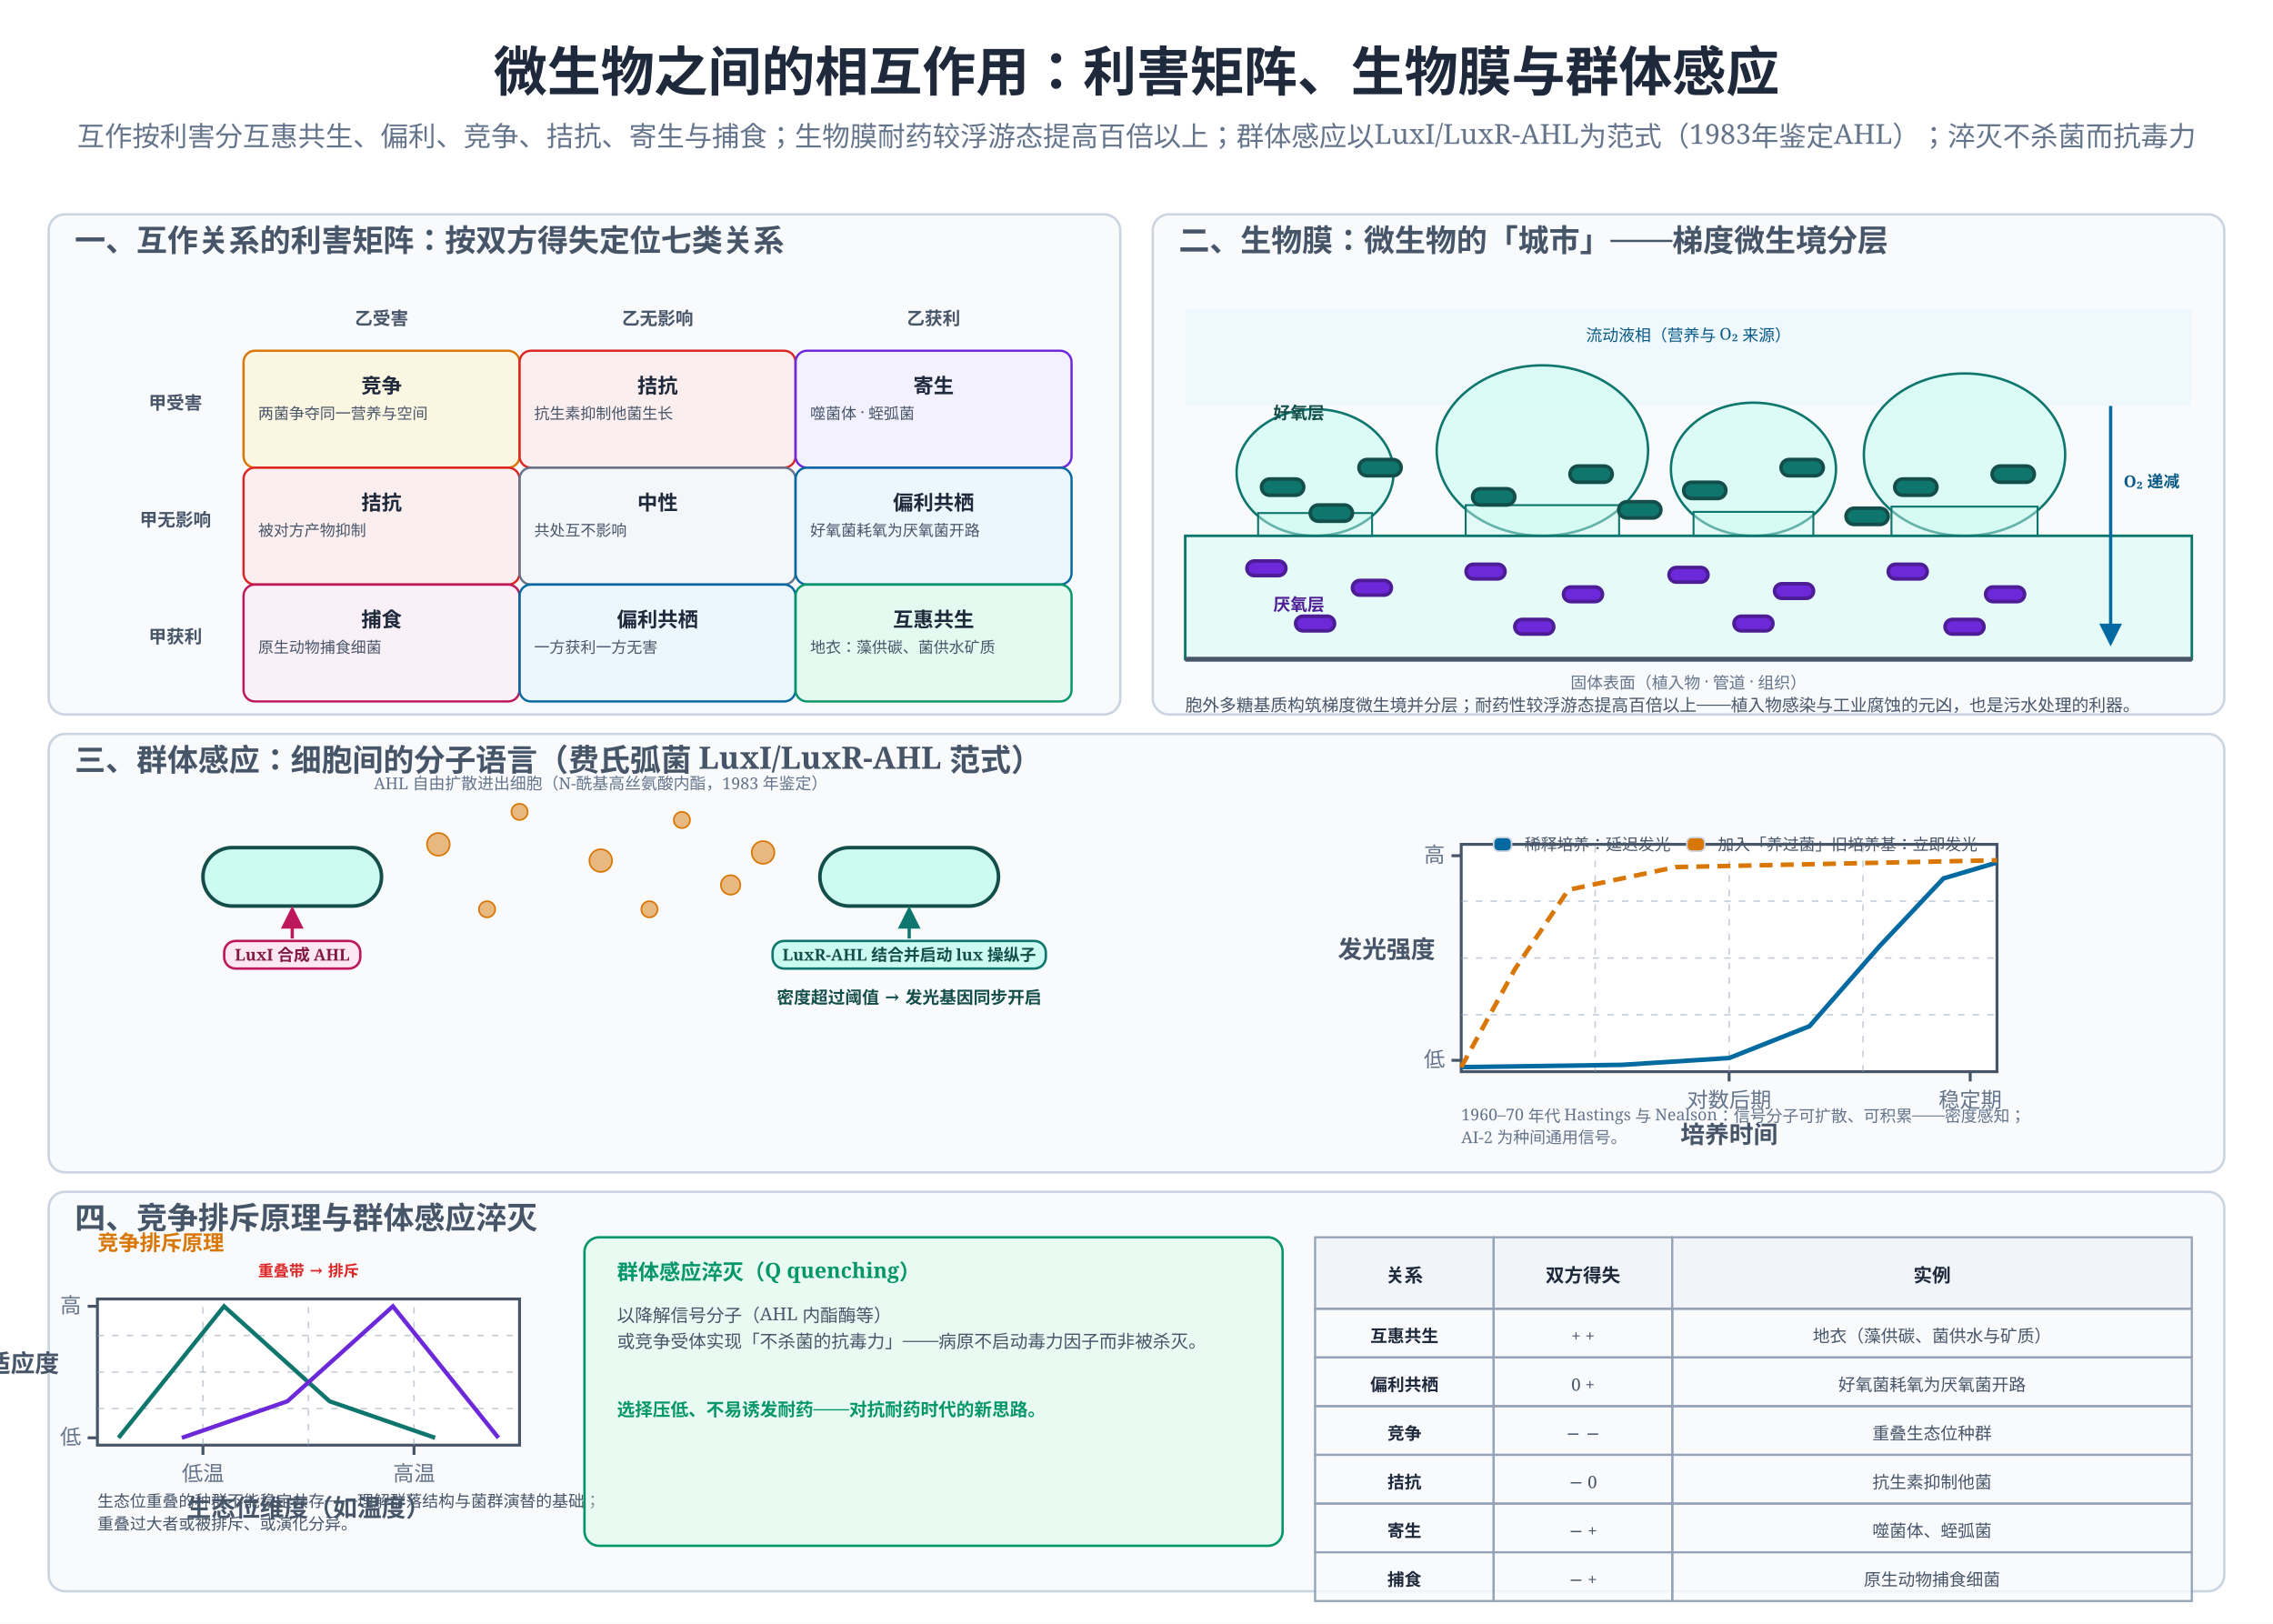
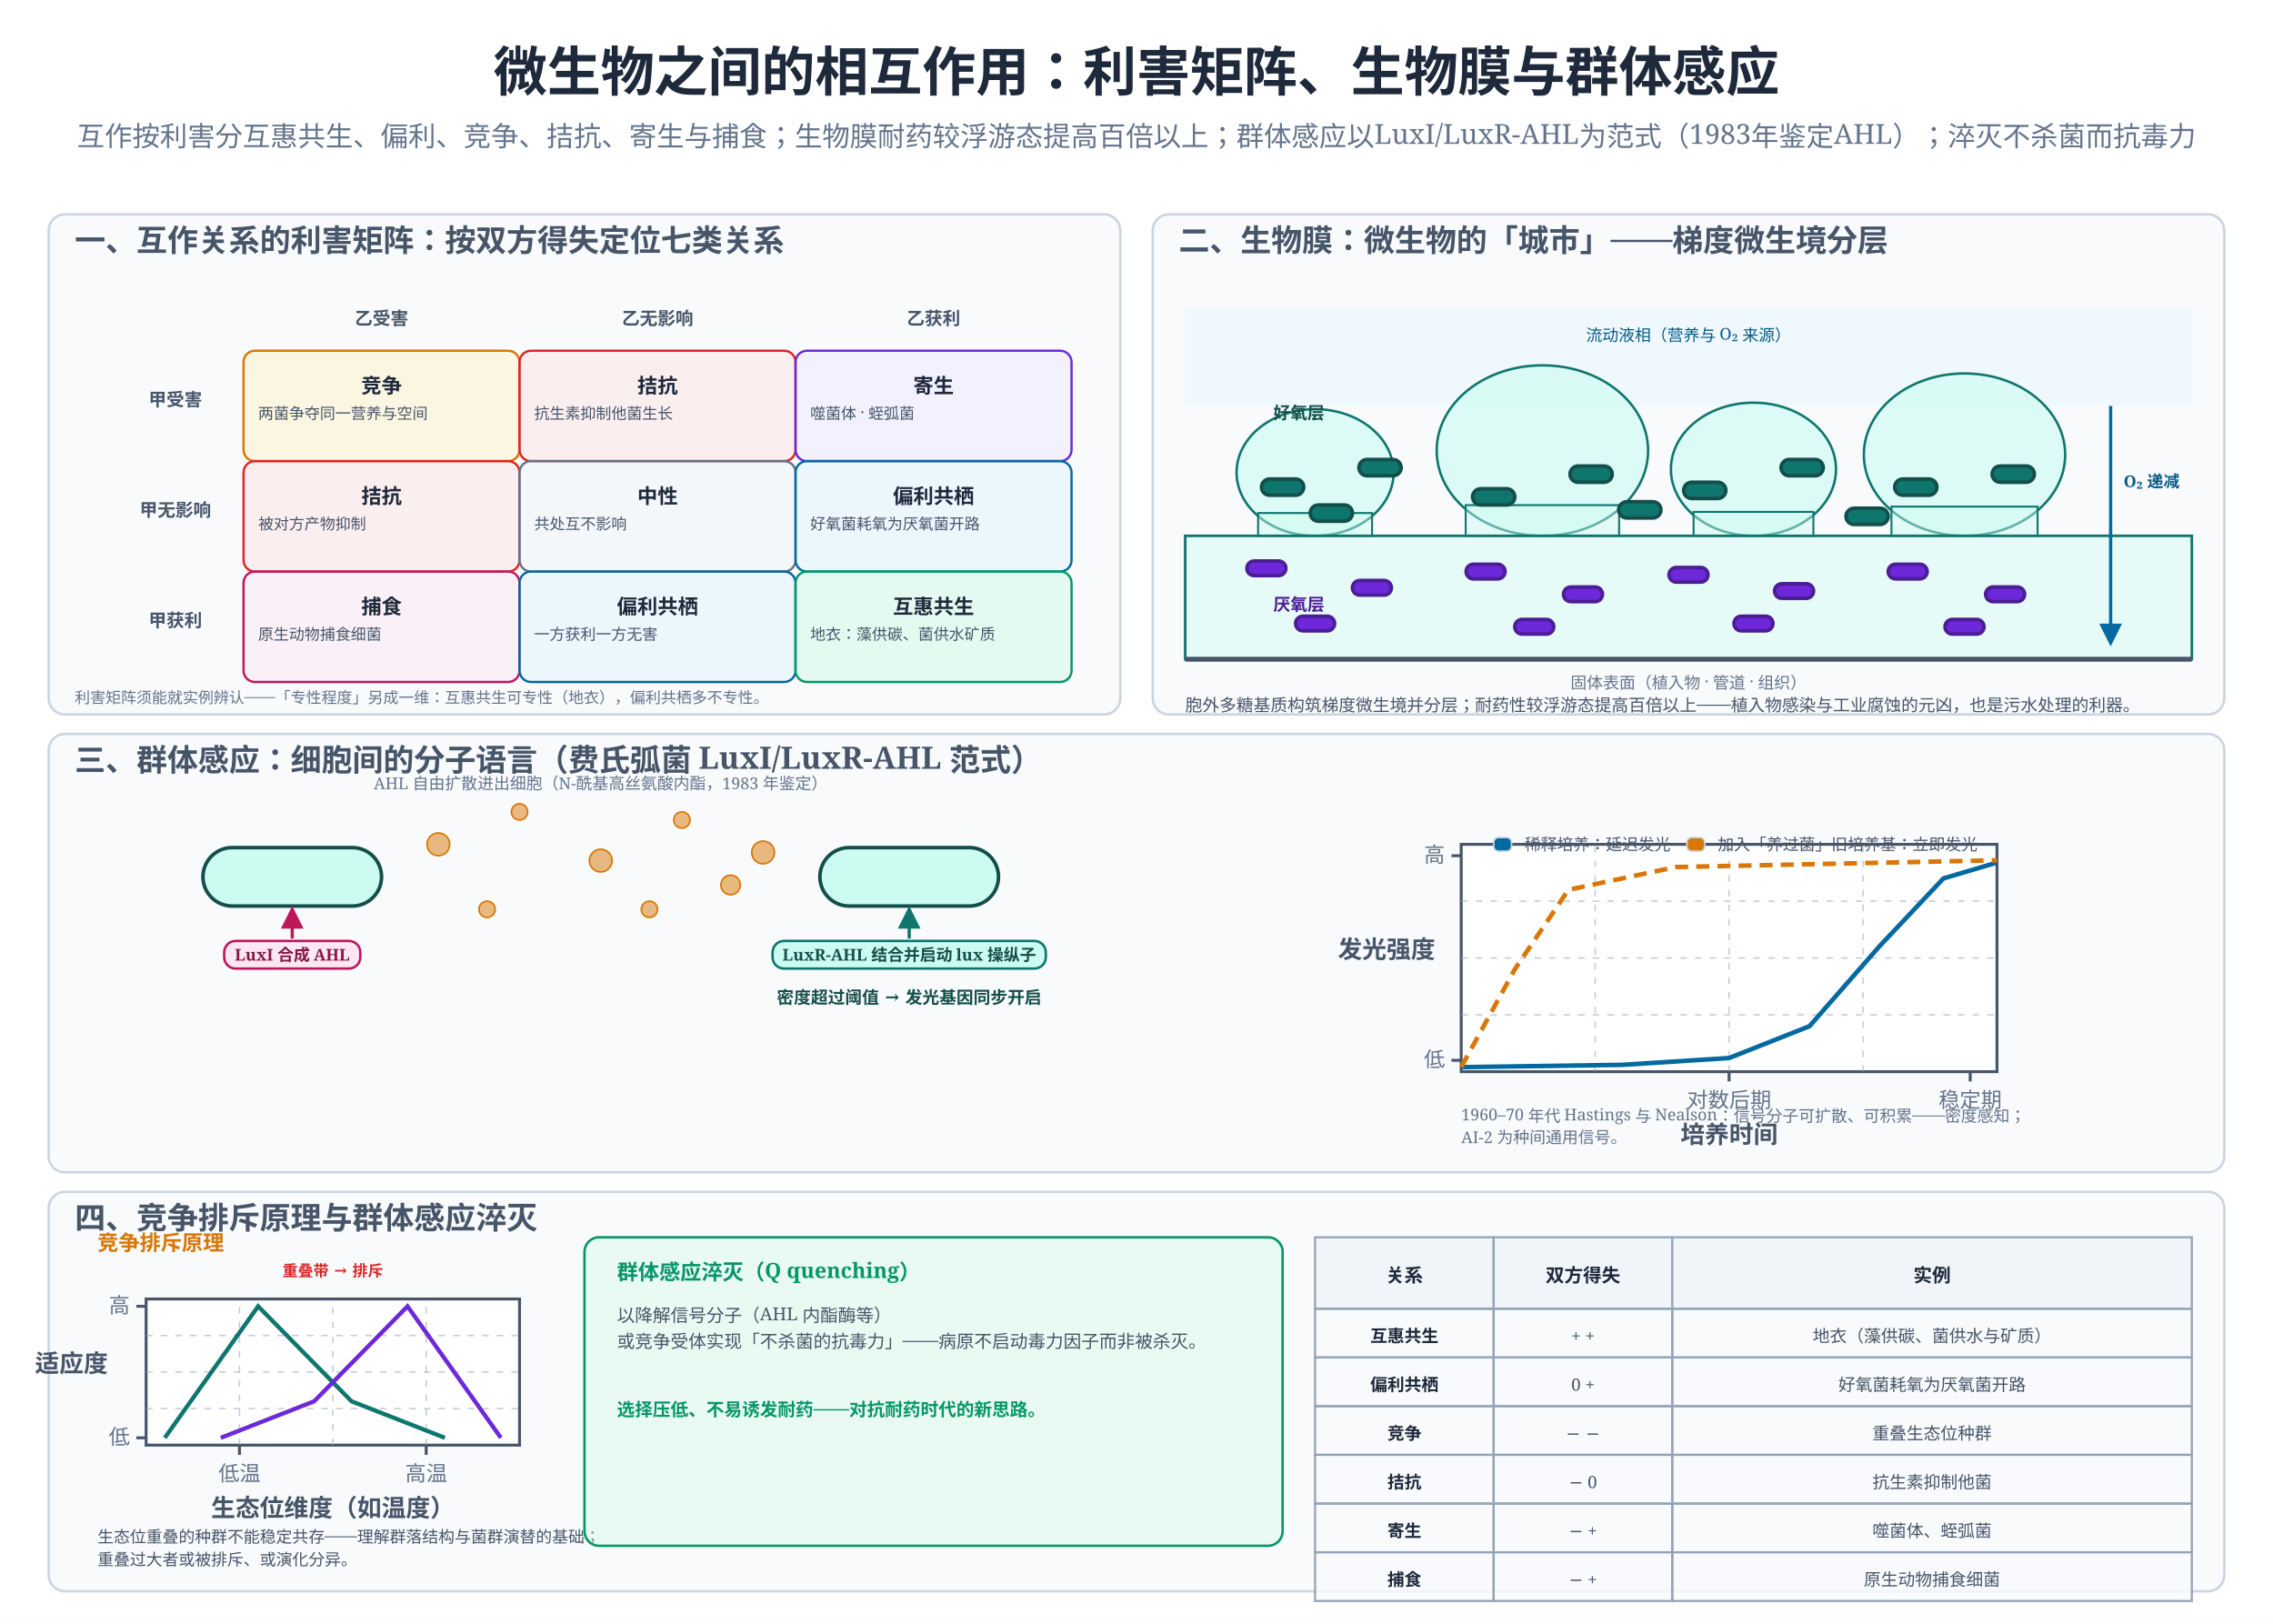
<svg xmlns="http://www.w3.org/2000/svg" width="1400" height="1000" viewBox="0 0 1400 1000" font-family="Noto Serif SC, LXGW WenKai, Songti SC, serif">
  <defs>
    <marker id="arr-ink" viewBox="0 0 10 10" refX="8.5" refY="5" markerWidth="7" markerHeight="7" orient="auto-start-reverse">
      <path d="M0,0 L10,5 L0,10 z" fill="#334155" />
    </marker>
    <marker id="arr-dna" viewBox="0 0 10 10" refX="8.5" refY="5" markerWidth="7" markerHeight="7" orient="auto-start-reverse">
      <path d="M0,0 L10,5 L0,10 z" fill="#0f766e" />
    </marker>
    <marker id="arr-rna" viewBox="0 0 10 10" refX="8.5" refY="5" markerWidth="7" markerHeight="7" orient="auto-start-reverse">
      <path d="M0,0 L10,5 L0,10 z" fill="#b45309" />
    </marker>
    <marker id="arr-pro" viewBox="0 0 10 10" refX="8.5" refY="5" markerWidth="7" markerHeight="7" orient="auto-start-reverse">
      <path d="M0,0 L10,5 L0,10 z" fill="#6d28d9" />
    </marker>
    <marker id="arr-enz" viewBox="0 0 10 10" refX="8.5" refY="5" markerWidth="7" markerHeight="7" orient="auto-start-reverse">
      <path d="M0,0 L10,5 L0,10 z" fill="#be185d" />
    </marker>
    <marker id="arr-acc" viewBox="0 0 10 10" refX="8.5" refY="5" markerWidth="7" markerHeight="7" orient="auto-start-reverse">
      <path d="M0,0 L10,5 L0,10 z" fill="#0369a1" />
    </marker>
    <marker id="arr-ok" viewBox="0 0 10 10" refX="8.5" refY="5" markerWidth="7" markerHeight="7" orient="auto-start-reverse">
      <path d="M0,0 L10,5 L0,10 z" fill="#059669" />
    </marker>
    <marker id="arr-warn" viewBox="0 0 10 10" refX="8.5" refY="5" markerWidth="7" markerHeight="7" orient="auto-start-reverse">
      <path d="M0,0 L10,5 L0,10 z" fill="#b45309" />
    </marker>
    <marker id="arr-bad" viewBox="0 0 10 10" refX="8.5" refY="5" markerWidth="7" markerHeight="7" orient="auto-start-reverse">
      <path d="M0,0 L10,5 L0,10 z" fill="#dc2626" />
    </marker>
    <marker id="arr-mute" viewBox="0 0 10 10" refX="8.5" refY="5" markerWidth="7" markerHeight="7" orient="auto-start-reverse">
      <path d="M0,0 L10,5 L0,10 z" fill="#94a3b8" />
    </marker>
  </defs>
  <rect x="0" y="0" width="1400" height="1000" fill="#ffffff" />
  <text x="700" y="56" text-anchor="middle" font-size="33" font-weight="700" fill="#1e293b">微生物之间的相互作用：利害矩阵、生物膜与群体感应</text>
  <text x="700" y="90" text-anchor="middle" font-size="17" fill="#64748b">互作按利害分互惠共生、偏利、竞争、拮抗、寄生与捕食；生物膜耐药较浮游态提高百倍以上；群体感应以LuxI/LuxR-AHL为范式（1983年鉴定AHL）；淬灭不杀菌而抗毒力</text>
  <rect x="30" y="132" width="660" height="308" rx="10" fill="#f8fafc" stroke="#cbd5e1" stroke-width="1.5" />
  <text x="46" y="154.84" font-size="19" fill="#475569" font-weight="700">一、互作关系的利害矩阵：按双方得失定位七类关系</text>
  <text x="235" y="200" font-size="11" fill="#475569" text-anchor="middle" font-weight="700">乙受害</text>
  <text x="405" y="200" font-size="11" fill="#475569" text-anchor="middle" font-weight="700">乙无影响</text>
  <text x="575" y="200" font-size="11" fill="#475569" text-anchor="middle" font-weight="700">乙获利</text>
-   <text x="108" y="252" font-size="11" fill="#475569" text-anchor="middle" font-weight="700">甲受害</text>
-   <text x="108" y="324" font-size="11" fill="#475569" text-anchor="middle" font-weight="700">甲无影响</text>
-   <text x="108" y="396" font-size="11" fill="#475569" text-anchor="middle" font-weight="700">甲获利</text>
-   <rect x="150" y="216" width="170" height="72" rx="7" fill="#fef3c7" fill-opacity="0.5" stroke="#d97706" stroke-width="1.4" />
+   <text x="108" y="250" font-size="11" fill="#475569" text-anchor="middle" font-weight="700">甲受害</text>
+   <text x="108" y="318" font-size="11" fill="#475569" text-anchor="middle" font-weight="700">甲无影响</text>
+   <text x="108" y="386" font-size="11" fill="#475569" text-anchor="middle" font-weight="700">甲获利</text>
+   <rect x="150" y="216" width="170" height="68" rx="7" fill="#fef3c7" fill-opacity="0.5" stroke="#d97706" stroke-width="1.4" />
  <text x="235" y="242" font-size="12.5" fill="#1e293b" text-anchor="middle" font-weight="700">竞争</text>
  <text x="159" y="258" font-size="9.5" fill="#475569">两菌争夺同一营养与空间</text>
-   <rect x="320" y="216" width="170" height="72" rx="7" fill="#fee2e2" fill-opacity="0.5" stroke="#dc2626" stroke-width="1.4" />
+   <rect x="320" y="216" width="170" height="68" rx="7" fill="#fee2e2" fill-opacity="0.5" stroke="#dc2626" stroke-width="1.4" />
  <text x="405" y="242" font-size="12.5" fill="#1e293b" text-anchor="middle" font-weight="700">拮抗</text>
  <text x="329" y="258" font-size="9.5" fill="#475569">抗生素抑制他菌生长</text>
-   <rect x="490" y="216" width="170" height="72" rx="7" fill="#ede9fe" fill-opacity="0.5" stroke="#6d28d9" stroke-width="1.4" />
+   <rect x="490" y="216" width="170" height="68" rx="7" fill="#ede9fe" fill-opacity="0.5" stroke="#6d28d9" stroke-width="1.4" />
  <text x="575" y="242" font-size="12.5" fill="#1e293b" text-anchor="middle" font-weight="700">寄生</text>
  <text x="499" y="258" font-size="9.5" fill="#475569">噬菌体 · 蛭弧菌</text>
-   <rect x="150" y="288" width="170" height="72" rx="7" fill="#fee2e2" fill-opacity="0.5" stroke="#dc2626" stroke-width="1.4" />
-   <text x="235" y="314" font-size="12.5" fill="#1e293b" text-anchor="middle" font-weight="700">拮抗</text>
-   <text x="159" y="330" font-size="9.5" fill="#475569">被对方产物抑制</text>
-   <rect x="320" y="288" width="170" height="72" rx="7" fill="#f1f5f9" fill-opacity="0.5" stroke="#64748b" stroke-width="1.4" />
-   <text x="405" y="314" font-size="12.5" fill="#1e293b" text-anchor="middle" font-weight="700">中性</text>
-   <text x="329" y="330" font-size="9.5" fill="#475569">共处互不影响</text>
-   <rect x="490" y="288" width="170" height="72" rx="7" fill="#e0f2fe" fill-opacity="0.5" stroke="#0369a1" stroke-width="1.4" />
-   <text x="575" y="314" font-size="12.5" fill="#1e293b" text-anchor="middle" font-weight="700">偏利共栖</text>
-   <text x="499" y="330" font-size="9.5" fill="#475569">好氧菌耗氧为厌氧菌开路</text>
-   <rect x="150" y="360" width="170" height="72" rx="7" fill="#fce7f3" fill-opacity="0.5" stroke="#be185d" stroke-width="1.4" />
-   <text x="235" y="386" font-size="12.5" fill="#1e293b" text-anchor="middle" font-weight="700">捕食</text>
-   <text x="159" y="402" font-size="9.5" fill="#475569">原生动物捕食细菌</text>
-   <rect x="320" y="360" width="170" height="72" rx="7" fill="#e0f2fe" fill-opacity="0.5" stroke="#0369a1" stroke-width="1.4" />
-   <text x="405" y="386" font-size="12.5" fill="#1e293b" text-anchor="middle" font-weight="700">偏利共栖</text>
-   <text x="329" y="402" font-size="9.5" fill="#475569">一方获利一方无害</text>
-   <rect x="490" y="360" width="170" height="72" rx="7" fill="#d1fae5" fill-opacity="0.5" stroke="#059669" stroke-width="1.4" />
-   <text x="575" y="386" font-size="12.5" fill="#1e293b" text-anchor="middle" font-weight="700">互惠共生</text>
-   <text x="499" y="402" font-size="9.5" fill="#475569">地衣：藻供碳、菌供水矿质</text>
-   <text x="360" y="468" font-size="10" fill="#64748b" text-anchor="middle">利害矩阵须能就实例辨认——「专性程度」另成一维：互惠共生可专性（地衣），偏利共栖多不专性。</text>
+   <rect x="150" y="284" width="170" height="68" rx="7" fill="#fee2e2" fill-opacity="0.5" stroke="#dc2626" stroke-width="1.4" />
+   <text x="235" y="310" font-size="12.5" fill="#1e293b" text-anchor="middle" font-weight="700">拮抗</text>
+   <text x="159" y="326" font-size="9.5" fill="#475569">被对方产物抑制</text>
+   <rect x="320" y="284" width="170" height="68" rx="7" fill="#f1f5f9" fill-opacity="0.5" stroke="#64748b" stroke-width="1.4" />
+   <text x="405" y="310" font-size="12.5" fill="#1e293b" text-anchor="middle" font-weight="700">中性</text>
+   <text x="329" y="326" font-size="9.5" fill="#475569">共处互不影响</text>
+   <rect x="490" y="284" width="170" height="68" rx="7" fill="#e0f2fe" fill-opacity="0.5" stroke="#0369a1" stroke-width="1.4" />
+   <text x="575" y="310" font-size="12.5" fill="#1e293b" text-anchor="middle" font-weight="700">偏利共栖</text>
+   <text x="499" y="326" font-size="9.5" fill="#475569">好氧菌耗氧为厌氧菌开路</text>
+   <rect x="150" y="352" width="170" height="68" rx="7" fill="#fce7f3" fill-opacity="0.5" stroke="#be185d" stroke-width="1.4" />
+   <text x="235" y="378" font-size="12.5" fill="#1e293b" text-anchor="middle" font-weight="700">捕食</text>
+   <text x="159" y="394" font-size="9.5" fill="#475569">原生动物捕食细菌</text>
+   <rect x="320" y="352" width="170" height="68" rx="7" fill="#e0f2fe" fill-opacity="0.5" stroke="#0369a1" stroke-width="1.4" />
+   <text x="405" y="378" font-size="12.5" fill="#1e293b" text-anchor="middle" font-weight="700">偏利共栖</text>
+   <text x="329" y="394" font-size="9.5" fill="#475569">一方获利一方无害</text>
+   <rect x="490" y="352" width="170" height="68" rx="7" fill="#d1fae5" fill-opacity="0.5" stroke="#059669" stroke-width="1.4" />
+   <text x="575" y="378" font-size="12.5" fill="#1e293b" text-anchor="middle" font-weight="700">互惠共生</text>
+   <text x="499" y="394" font-size="9.5" fill="#475569">地衣：藻供碳、菌供水矿质</text>
+   <text x="46" y="433" font-size="9.5" fill="#64748b">利害矩阵须能就实例辨认——「专性程度」另成一维：互惠共生可专性（地衣），偏利共栖多不专性。</text>
  <rect x="710" y="132" width="660" height="308" rx="10" fill="#f8fafc" stroke="#cbd5e1" stroke-width="1.5" />
  <text x="726" y="154.84" font-size="19" fill="#475569" font-weight="700">二、生物膜：微生物的「城市」——梯度微生境分层</text>
  <rect x="730" y="190" width="620" height="60" fill="#e0f2fe" fill-opacity="0.35" stroke="none" />
  <text x="1040" y="210" font-size="10" fill="#075985" text-anchor="middle">流动液相（营养与 O₂ 来源）</text>
  <ellipse cx="810" cy="291" rx="48.36" ry="39" fill="#ccfbf1" fill-opacity="0.6" stroke="#0f766e" stroke-width="1.5" />
  <rect x="774.9" y="315.96" width="70.2" height="14.04" fill="#ccfbf1" fill-opacity="0.45" stroke="#0f766e" stroke-width="1.2" />
  <ellipse cx="950" cy="277.5" rx="65.1" ry="52.5" fill="#ccfbf1" fill-opacity="0.6" stroke="#0f766e" stroke-width="1.5" />
  <rect x="902.75" y="311.1" width="94.5" height="18.9" fill="#ccfbf1" fill-opacity="0.45" stroke="#0f766e" stroke-width="1.2" />
  <ellipse cx="1080" cy="289" rx="50.84" ry="41" fill="#ccfbf1" fill-opacity="0.6" stroke="#0f766e" stroke-width="1.5" />
  <rect x="1043.1" y="315.24" width="73.8" height="14.76" fill="#ccfbf1" fill-opacity="0.45" stroke="#0f766e" stroke-width="1.2" />
  <ellipse cx="1210" cy="280" rx="62" ry="50" fill="#ccfbf1" fill-opacity="0.6" stroke="#0f766e" stroke-width="1.5" />
  <rect x="1165" y="312" width="90" height="18" fill="#ccfbf1" fill-opacity="0.45" stroke="#0f766e" stroke-width="1.2" />
  <rect x="730" y="330" width="620" height="76" fill="#ccfbf1" fill-opacity="0.4" stroke="#0f766e" stroke-width="1.6" />
  <rect x="777" y="295" width="26" height="10" rx="5" fill="#0f766e" stroke="#134e4a" stroke-width="2.2" />
  <rect x="837" y="283" width="26" height="10" rx="5" fill="#0f766e" stroke="#134e4a" stroke-width="2.2" />
  <rect x="907" y="301" width="26" height="10" rx="5" fill="#0f766e" stroke="#134e4a" stroke-width="2.2" />
  <rect x="967" y="287" width="26" height="10" rx="5" fill="#0f766e" stroke="#134e4a" stroke-width="2.2" />
  <rect x="1037" y="297" width="26" height="10" rx="5" fill="#0f766e" stroke="#134e4a" stroke-width="2.2" />
  <rect x="1097" y="283" width="26" height="10" rx="5" fill="#0f766e" stroke="#134e4a" stroke-width="2.2" />
  <rect x="1167" y="295" width="26" height="10" rx="5" fill="#0f766e" stroke="#134e4a" stroke-width="2.2" />
  <rect x="1227" y="287" width="26" height="10" rx="5" fill="#0f766e" stroke="#134e4a" stroke-width="2.2" />
  <rect x="807" y="311" width="26" height="10" rx="5" fill="#0f766e" stroke="#134e4a" stroke-width="2.2" />
  <rect x="997" y="309" width="26" height="10" rx="5" fill="#0f766e" stroke="#134e4a" stroke-width="2.2" />
  <rect x="1137" y="313" width="26" height="10" rx="5" fill="#0f766e" stroke="#134e4a" stroke-width="2.2" />
  <rect x="768" y="345.5" width="24" height="9" rx="4.5" fill="#6d28d9" stroke="#4c1d95" stroke-width="2.2" />
  <rect x="833" y="357.5" width="24" height="9" rx="4.5" fill="#6d28d9" stroke="#4c1d95" stroke-width="2.2" />
  <rect x="903" y="347.5" width="24" height="9" rx="4.5" fill="#6d28d9" stroke="#4c1d95" stroke-width="2.2" />
  <rect x="963" y="361.5" width="24" height="9" rx="4.5" fill="#6d28d9" stroke="#4c1d95" stroke-width="2.2" />
  <rect x="1028" y="349.5" width="24" height="9" rx="4.5" fill="#6d28d9" stroke="#4c1d95" stroke-width="2.2" />
  <rect x="1093" y="359.5" width="24" height="9" rx="4.5" fill="#6d28d9" stroke="#4c1d95" stroke-width="2.2" />
  <rect x="1163" y="347.5" width="24" height="9" rx="4.5" fill="#6d28d9" stroke="#4c1d95" stroke-width="2.2" />
  <rect x="1223" y="361.5" width="24" height="9" rx="4.5" fill="#6d28d9" stroke="#4c1d95" stroke-width="2.2" />
  <rect x="798" y="379.5" width="24" height="9" rx="4.5" fill="#6d28d9" stroke="#4c1d95" stroke-width="2.2" />
  <rect x="933" y="381.5" width="24" height="9" rx="4.5" fill="#6d28d9" stroke="#4c1d95" stroke-width="2.2" />
  <rect x="1068" y="379.5" width="24" height="9" rx="4.5" fill="#6d28d9" stroke="#4c1d95" stroke-width="2.2" />
  <rect x="1198" y="381.5" width="24" height="9" rx="4.5" fill="#6d28d9" stroke="#4c1d95" stroke-width="2.2" />
  <line x1="730" y1="406" x2="1350" y2="406" stroke="#475569" stroke-width="3" />
  <text x="1040" y="424" font-size="10" fill="#64748b" text-anchor="middle">固体表面（植入物 · 管道 · 组织）</text>
  <line x1="1300" y1="250" x2="1300" y2="396" stroke="#0369a1" stroke-width="2" marker-end="url(#arr-acc)" />
  <text x="1308" y="300" font-size="10" fill="#075985" font-weight="700">O₂ 递减</text>
  <text x="800" y="258" font-size="10.5" fill="#134e4a" text-anchor="middle" font-weight="700">好氧层</text>
  <text x="800" y="376" font-size="10.5" fill="#4c1d95" text-anchor="middle" font-weight="700">厌氧层</text>
  <text x="730" y="438" font-size="10.5" fill="#475569">胞外多糖基质构筑梯度微生境并分层；耐药性较浮游态提高百倍以上——植入物感染与工业腐蚀的元凶，也是污水处理的利器。</text>
  <rect x="30" y="452" width="1340" height="270" rx="10" fill="#f8fafc" stroke="#cbd5e1" stroke-width="1.5" />
  <text x="46" y="474.84" font-size="19" fill="#475569" font-weight="700">三、群体感应：细胞间的分子语言（费氏弧菌 LuxI/LuxR-AHL 范式）</text>
  <rect x="125" y="522" width="110" height="36" rx="18" fill="#ccfbf1" stroke="#134e4a" stroke-width="2.2" />
  <rect x="505" y="522" width="110" height="36" rx="18" fill="#ccfbf1" stroke="#134e4a" stroke-width="2.2" />
  <rect x="138.083" y="579.5" width="83.834" height="17" rx="7" fill="#fce7f3" stroke="#be185d" stroke-width="1.5" />
  <text x="180" y="591.6" font-size="10" fill="#831843" text-anchor="middle" font-weight="700">LuxI 合成 AHL</text>
  <line x1="180" y1="578" x2="180" y2="560" stroke="#be185d" stroke-width="2" marker-end="url(#arr-enz)" />
  <circle cx="270" cy="520" r="7" fill="#d97706" fill-opacity="0.5" stroke="#d97706" stroke-width="1" />
  <circle cx="320" cy="500" r="5" fill="#d97706" fill-opacity="0.5" stroke="#d97706" stroke-width="1" />
  <circle cx="370" cy="530" r="7" fill="#d97706" fill-opacity="0.5" stroke="#d97706" stroke-width="1" />
  <circle cx="420" cy="505" r="5" fill="#d97706" fill-opacity="0.5" stroke="#d97706" stroke-width="1" />
  <circle cx="470" cy="525" r="7" fill="#d97706" fill-opacity="0.5" stroke="#d97706" stroke-width="1" />
  <circle cx="300" cy="560" r="5" fill="#d97706" fill-opacity="0.5" stroke="#d97706" stroke-width="1" />
  <circle cx="400" cy="560" r="5" fill="#d97706" fill-opacity="0.5" stroke="#d97706" stroke-width="1" />
  <circle cx="450" cy="545" r="6" fill="#d97706" fill-opacity="0.5" stroke="#d97706" stroke-width="1" />
  <text x="370" y="486" font-size="10" fill="#64748b" text-anchor="middle">AHL 自由扩散进出细胞（N-酰基高丝氨酸内酯，1983 年鉴定）</text>
  <rect x="475.853" y="579.5" width="168.294" height="17" rx="7" fill="#ccfbf1" stroke="#0f766e" stroke-width="1.5" />
  <text x="560" y="591.6" font-size="10" fill="#134e4a" text-anchor="middle" font-weight="700">LuxR-AHL 结合并启动 lux 操纵子</text>
  <line x1="560" y1="578" x2="560" y2="560" stroke="#0f766e" stroke-width="2" marker-end="url(#arr-dna)" />
  <text x="560" y="618" font-size="10.5" fill="#134e4a" text-anchor="middle" font-weight="700">密度超过阈值 → 发光基因同步开启</text>
  <rect x="900" y="520" width="330" height="140" fill="#ffffff" stroke="#475569" stroke-width="1.8" />
  <line x1="900" y1="625" x2="1230" y2="625" stroke="#94a3b8" stroke-width="0.9" stroke-dasharray="4 5" opacity="0.55" />
  <line x1="982.5" y1="660" x2="982.5" y2="520" stroke="#94a3b8" stroke-width="0.9" stroke-dasharray="4 5" opacity="0.55" />
  <line x1="900" y1="590" x2="1230" y2="590" stroke="#94a3b8" stroke-width="0.9" stroke-dasharray="4 5" opacity="0.55" />
  <line x1="1065" y1="660" x2="1065" y2="520" stroke="#94a3b8" stroke-width="0.9" stroke-dasharray="4 5" opacity="0.55" />
  <line x1="900" y1="555" x2="1230" y2="555" stroke="#94a3b8" stroke-width="0.9" stroke-dasharray="4 5" opacity="0.55" />
  <line x1="1147.5" y1="660" x2="1147.5" y2="520" stroke="#94a3b8" stroke-width="0.9" stroke-dasharray="4 5" opacity="0.55" />
  <line x1="1065" y1="660" x2="1065" y2="666" stroke="#475569" stroke-width="1.8" />
  <text x="1065" y="682" font-size="13" fill="#64748b" text-anchor="middle">对数后期</text>
  <line x1="1213.5" y1="660" x2="1213.5" y2="666" stroke="#475569" stroke-width="1.8" />
  <text x="1213.5" y="682" font-size="13" fill="#64748b" text-anchor="middle">稳定期</text>
  <line x1="894" y1="653" x2="900" y2="653" stroke="#475569" stroke-width="1.8" />
  <text x="890" y="657" font-size="13" fill="#64748b" text-anchor="end">低</text>
  <line x1="894" y1="527" x2="900" y2="527" stroke="#475569" stroke-width="1.8" />
  <text x="890" y="531" font-size="13" fill="#64748b" text-anchor="end">高</text>
  <text x="1065" y="704" font-size="15" fill="#475569" text-anchor="middle" font-weight="600">培养时间</text>
  <text x="854" y="590" font-size="15" fill="#475569" text-anchor="middle" font-weight="600">发光强度</text>
  <path d="M900.0,657.2 L999.0,655.8 L1065.0,651.6 L1114.5,632.0 L1157.4,583.0 L1197.0,541.0 L1230.0,531.2" fill="none" stroke="#0369a1" stroke-width="2.8" />
  <path d="M900.0,657.2 L933.0,597.0 L966.0,548.0 L1032.0,534.0 L1230.0,529.8" fill="none" stroke="#d97706" stroke-width="2.8" stroke-dasharray="8 5" />
  <rect x="920" y="515.8" width="11" height="8.4" rx="3" fill="#0369a1" stroke="#cbd5e1" stroke-width="1" />
  <text x="939" y="523.6" font-size="10" fill="#475569">稀释培养：延迟发光</text>
  <rect x="1039" y="515.8" width="11" height="8.4" rx="3" fill="#d97706" stroke="#cbd5e1" stroke-width="1" />
  <text x="1058" y="523.6" font-size="10" fill="#475569">加入「养过菌」旧培养基：立即发光</text>
  <text x="900" y="690" font-size="10" fill="#64748b">1960–70 年代 Hastings 与 Nealson：信号分子可扩散、可积累——密度感知；</text>
  <text x="900" y="704" font-size="10" fill="#64748b">AI-2 为种间通用信号。</text>
  <rect x="30" y="734" width="1340" height="246" rx="10" fill="#f8fafc" stroke="#cbd5e1" stroke-width="1.5" />
  <text x="46" y="756.84" font-size="19" fill="#475569" font-weight="700">四、竞争排斥原理与群体感应淬灭</text>
  <text x="60" y="770" font-size="13" fill="#d97706" font-weight="700">竞争排斥原理</text>
-   <rect x="60" y="800" width="260" height="90" fill="#ffffff" stroke="#475569" stroke-width="1.8" />
-   <line x1="60" y1="867.5" x2="320" y2="867.5" stroke="#94a3b8" stroke-width="0.9" stroke-dasharray="4 5" opacity="0.55" />
-   <line x1="125" y1="890" x2="125" y2="800" stroke="#94a3b8" stroke-width="0.9" stroke-dasharray="4 5" opacity="0.55" />
-   <line x1="60" y1="845" x2="320" y2="845" stroke="#94a3b8" stroke-width="0.9" stroke-dasharray="4 5" opacity="0.55" />
-   <line x1="190" y1="890" x2="190" y2="800" stroke="#94a3b8" stroke-width="0.9" stroke-dasharray="4 5" opacity="0.55" />
-   <line x1="60" y1="822.5" x2="320" y2="822.5" stroke="#94a3b8" stroke-width="0.9" stroke-dasharray="4 5" opacity="0.55" />
-   <line x1="255" y1="890" x2="255" y2="800" stroke="#94a3b8" stroke-width="0.9" stroke-dasharray="4 5" opacity="0.55" />
-   <line x1="125" y1="890" x2="125" y2="896" stroke="#475569" stroke-width="1.8" />
-   <text x="125" y="912" font-size="13" fill="#64748b" text-anchor="middle">低温</text>
-   <line x1="255" y1="890" x2="255" y2="896" stroke="#475569" stroke-width="1.8" />
-   <text x="255" y="912" font-size="13" fill="#64748b" text-anchor="middle">高温</text>
-   <line x1="54" y1="885.5" x2="60" y2="885.5" stroke="#475569" stroke-width="1.8" />
-   <text x="50" y="889.5" font-size="13" fill="#64748b" text-anchor="end">低</text>
-   <line x1="54" y1="804.5" x2="60" y2="804.5" stroke="#475569" stroke-width="1.8" />
-   <text x="50" y="808.5" font-size="13" fill="#64748b" text-anchor="end">高</text>
-   <text x="190" y="934" font-size="15" fill="#475569" text-anchor="middle" font-weight="600">生态位维度（如温度）</text>
-   <text x="14" y="845" font-size="15" fill="#475569" text-anchor="middle" font-weight="600">适应度</text>
-   <path d="M73.0,885.5 L138.0,804.5 L203.0,863.0 L268.0,885.5" fill="none" stroke="#0f766e" stroke-width="2.6" />
-   <path d="M112.0,885.5 L177.0,863.0 L242.0,804.5 L307.0,885.5" fill="none" stroke="#6d28d9" stroke-width="2.6" />
-   <text x="190" y="786" font-size="9.5" fill="#dc2626" text-anchor="middle" font-weight="700">重叠带 → 排斥</text>
-   <text x="60" y="928" font-size="10" fill="#475569">生态位重叠的种群不能稳定共存——理解群落结构与菌群演替的基础；</text>
-   <text x="60" y="942" font-size="10" fill="#475569">重叠过大者或被排斥、或演化分异。</text>
+   <rect x="90" y="800" width="230" height="90" fill="#ffffff" stroke="#475569" stroke-width="1.8" />
+   <line x1="90" y1="867.5" x2="320" y2="867.5" stroke="#94a3b8" stroke-width="0.9" stroke-dasharray="4 5" opacity="0.55" />
+   <line x1="147.5" y1="890" x2="147.5" y2="800" stroke="#94a3b8" stroke-width="0.9" stroke-dasharray="4 5" opacity="0.55" />
+   <line x1="90" y1="845" x2="320" y2="845" stroke="#94a3b8" stroke-width="0.9" stroke-dasharray="4 5" opacity="0.55" />
+   <line x1="205" y1="890" x2="205" y2="800" stroke="#94a3b8" stroke-width="0.9" stroke-dasharray="4 5" opacity="0.55" />
+   <line x1="90" y1="822.5" x2="320" y2="822.5" stroke="#94a3b8" stroke-width="0.9" stroke-dasharray="4 5" opacity="0.55" />
+   <line x1="262.5" y1="890" x2="262.5" y2="800" stroke="#94a3b8" stroke-width="0.9" stroke-dasharray="4 5" opacity="0.55" />
+   <line x1="147.5" y1="890" x2="147.5" y2="896" stroke="#475569" stroke-width="1.8" />
+   <text x="147.5" y="912" font-size="13" fill="#64748b" text-anchor="middle">低温</text>
+   <line x1="262.5" y1="890" x2="262.5" y2="896" stroke="#475569" stroke-width="1.8" />
+   <text x="262.5" y="912" font-size="13" fill="#64748b" text-anchor="middle">高温</text>
+   <line x1="84" y1="885.5" x2="90" y2="885.5" stroke="#475569" stroke-width="1.8" />
+   <text x="80" y="889.5" font-size="13" fill="#64748b" text-anchor="end">低</text>
+   <line x1="84" y1="804.5" x2="90" y2="804.5" stroke="#475569" stroke-width="1.8" />
+   <text x="80" y="808.5" font-size="13" fill="#64748b" text-anchor="end">高</text>
+   <text x="205" y="934" font-size="15" fill="#475569" text-anchor="middle" font-weight="600">生态位维度（如温度）</text>
+   <text x="44" y="845" font-size="15" fill="#475569" text-anchor="middle" font-weight="600">适应度</text>
+   <path d="M101.5,885.5 L159.0,804.5 L216.5,863.0 L274.0,885.5" fill="none" stroke="#0f766e" stroke-width="2.6" />
+   <path d="M136.0,885.5 L193.5,863.0 L251.0,804.5 L308.5,885.5" fill="none" stroke="#6d28d9" stroke-width="2.6" />
+   <text x="205" y="786" font-size="9.5" fill="#dc2626" text-anchor="middle" font-weight="700">重叠带 → 排斥</text>
+   <text x="60" y="950" font-size="10" fill="#475569">生态位重叠的种群不能稳定共存——理解群落结构与菌群演替的基础；</text>
+   <text x="60" y="964" font-size="10" fill="#475569">重叠过大者或被排斥、或演化分异。</text>
  <rect x="360" y="762" width="430" height="190" rx="9" fill="#d1fae5" fill-opacity="0.4" stroke="#059669" stroke-width="1.5" />
  <text x="380" y="788" font-size="13" fill="#059669" font-weight="700">群体感应淬灭（Q quenching）</text>
  <text x="380" y="814" font-size="11" fill="#475569">以降解信号分子（AHL 内酯酶等）</text>
  <text x="380" y="830" font-size="11" fill="#475569">或竞争受体实现「不杀菌的抗毒力」——病原不启动毒力因子而非被杀灭。</text>
  <text x="380" y="872" font-size="11" fill="#059669" font-weight="700">选择压低、不易诱发耐药——对抗耐药时代的新思路。</text>
  <rect x="810" y="762" width="110" height="44" fill="#f1f5f9" stroke="#94a3b8" stroke-width="1.3" />
  <text x="865" y="789.5" font-size="11.5" fill="#1e293b" text-anchor="middle" font-weight="700">关系</text>
  <rect x="920" y="762" width="110" height="44" fill="#f1f5f9" stroke="#94a3b8" stroke-width="1.3" />
  <text x="975" y="789.5" font-size="11.5" fill="#1e293b" text-anchor="middle" font-weight="700">双方得失</text>
  <rect x="1030" y="762" width="320" height="44" fill="#f1f5f9" stroke="#94a3b8" stroke-width="1.3" />
  <text x="1190" y="789.5" font-size="11.5" fill="#1e293b" text-anchor="middle" font-weight="700">实例</text>
  <rect x="810" y="806" width="110" height="30" fill="none" stroke="#94a3b8" stroke-width="1.3" />
  <text x="865" y="826.5" font-size="10.5" fill="#1e293b" text-anchor="middle" font-weight="700">互惠共生</text>
  <rect x="920" y="806" width="110" height="30" fill="none" stroke="#94a3b8" stroke-width="1.3" />
  <text x="975" y="826.5" font-size="10.5" fill="#475569" text-anchor="middle" font-weight="500">+ +</text>
  <rect x="1030" y="806" width="320" height="30" fill="none" stroke="#94a3b8" stroke-width="1.3" />
  <text x="1190" y="826.5" font-size="10.5" fill="#475569" text-anchor="middle" font-weight="500">地衣（藻供碳、菌供水与矿质）</text>
  <rect x="810" y="836" width="540" height="30" fill="#f8fafc" fill-opacity="0.85" />
  <rect x="810" y="836" width="110" height="30" fill="none" stroke="#94a3b8" stroke-width="1.3" />
  <text x="865" y="856.5" font-size="10.5" fill="#1e293b" text-anchor="middle" font-weight="700">偏利共栖</text>
  <rect x="920" y="836" width="110" height="30" fill="none" stroke="#94a3b8" stroke-width="1.3" />
  <text x="975" y="856.5" font-size="10.5" fill="#475569" text-anchor="middle" font-weight="500">0 +</text>
  <rect x="1030" y="836" width="320" height="30" fill="none" stroke="#94a3b8" stroke-width="1.3" />
  <text x="1190" y="856.5" font-size="10.5" fill="#475569" text-anchor="middle" font-weight="500">好氧菌耗氧为厌氧菌开路</text>
  <rect x="810" y="866" width="110" height="30" fill="none" stroke="#94a3b8" stroke-width="1.3" />
  <text x="865" y="886.5" font-size="10.5" fill="#1e293b" text-anchor="middle" font-weight="700">竞争</text>
  <rect x="920" y="866" width="110" height="30" fill="none" stroke="#94a3b8" stroke-width="1.3" />
  <text x="975" y="886.5" font-size="10.5" fill="#475569" text-anchor="middle" font-weight="500">− −</text>
  <rect x="1030" y="866" width="320" height="30" fill="none" stroke="#94a3b8" stroke-width="1.3" />
  <text x="1190" y="886.5" font-size="10.5" fill="#475569" text-anchor="middle" font-weight="500">重叠生态位种群</text>
  <rect x="810" y="896" width="540" height="30" fill="#f8fafc" fill-opacity="0.85" />
  <rect x="810" y="896" width="110" height="30" fill="none" stroke="#94a3b8" stroke-width="1.3" />
  <text x="865" y="916.5" font-size="10.5" fill="#1e293b" text-anchor="middle" font-weight="700">拮抗</text>
  <rect x="920" y="896" width="110" height="30" fill="none" stroke="#94a3b8" stroke-width="1.3" />
  <text x="975" y="916.5" font-size="10.5" fill="#475569" text-anchor="middle" font-weight="500">− 0</text>
  <rect x="1030" y="896" width="320" height="30" fill="none" stroke="#94a3b8" stroke-width="1.3" />
  <text x="1190" y="916.5" font-size="10.5" fill="#475569" text-anchor="middle" font-weight="500">抗生素抑制他菌</text>
  <rect x="810" y="926" width="110" height="30" fill="none" stroke="#94a3b8" stroke-width="1.3" />
  <text x="865" y="946.5" font-size="10.5" fill="#1e293b" text-anchor="middle" font-weight="700">寄生</text>
  <rect x="920" y="926" width="110" height="30" fill="none" stroke="#94a3b8" stroke-width="1.3" />
  <text x="975" y="946.5" font-size="10.5" fill="#475569" text-anchor="middle" font-weight="500">− +</text>
  <rect x="1030" y="926" width="320" height="30" fill="none" stroke="#94a3b8" stroke-width="1.3" />
  <text x="1190" y="946.5" font-size="10.5" fill="#475569" text-anchor="middle" font-weight="500">噬菌体、蛭弧菌</text>
  <rect x="810" y="956" width="540" height="30" fill="#f8fafc" fill-opacity="0.85" />
  <rect x="810" y="956" width="110" height="30" fill="none" stroke="#94a3b8" stroke-width="1.3" />
  <text x="865" y="976.5" font-size="10.5" fill="#1e293b" text-anchor="middle" font-weight="700">捕食</text>
  <rect x="920" y="956" width="110" height="30" fill="none" stroke="#94a3b8" stroke-width="1.3" />
  <text x="975" y="976.5" font-size="10.5" fill="#475569" text-anchor="middle" font-weight="500">− +</text>
  <rect x="1030" y="956" width="320" height="30" fill="none" stroke="#94a3b8" stroke-width="1.3" />
  <text x="1190" y="976.5" font-size="10.5" fill="#475569" text-anchor="middle" font-weight="500">原生动物捕食细菌</text>
</svg>
